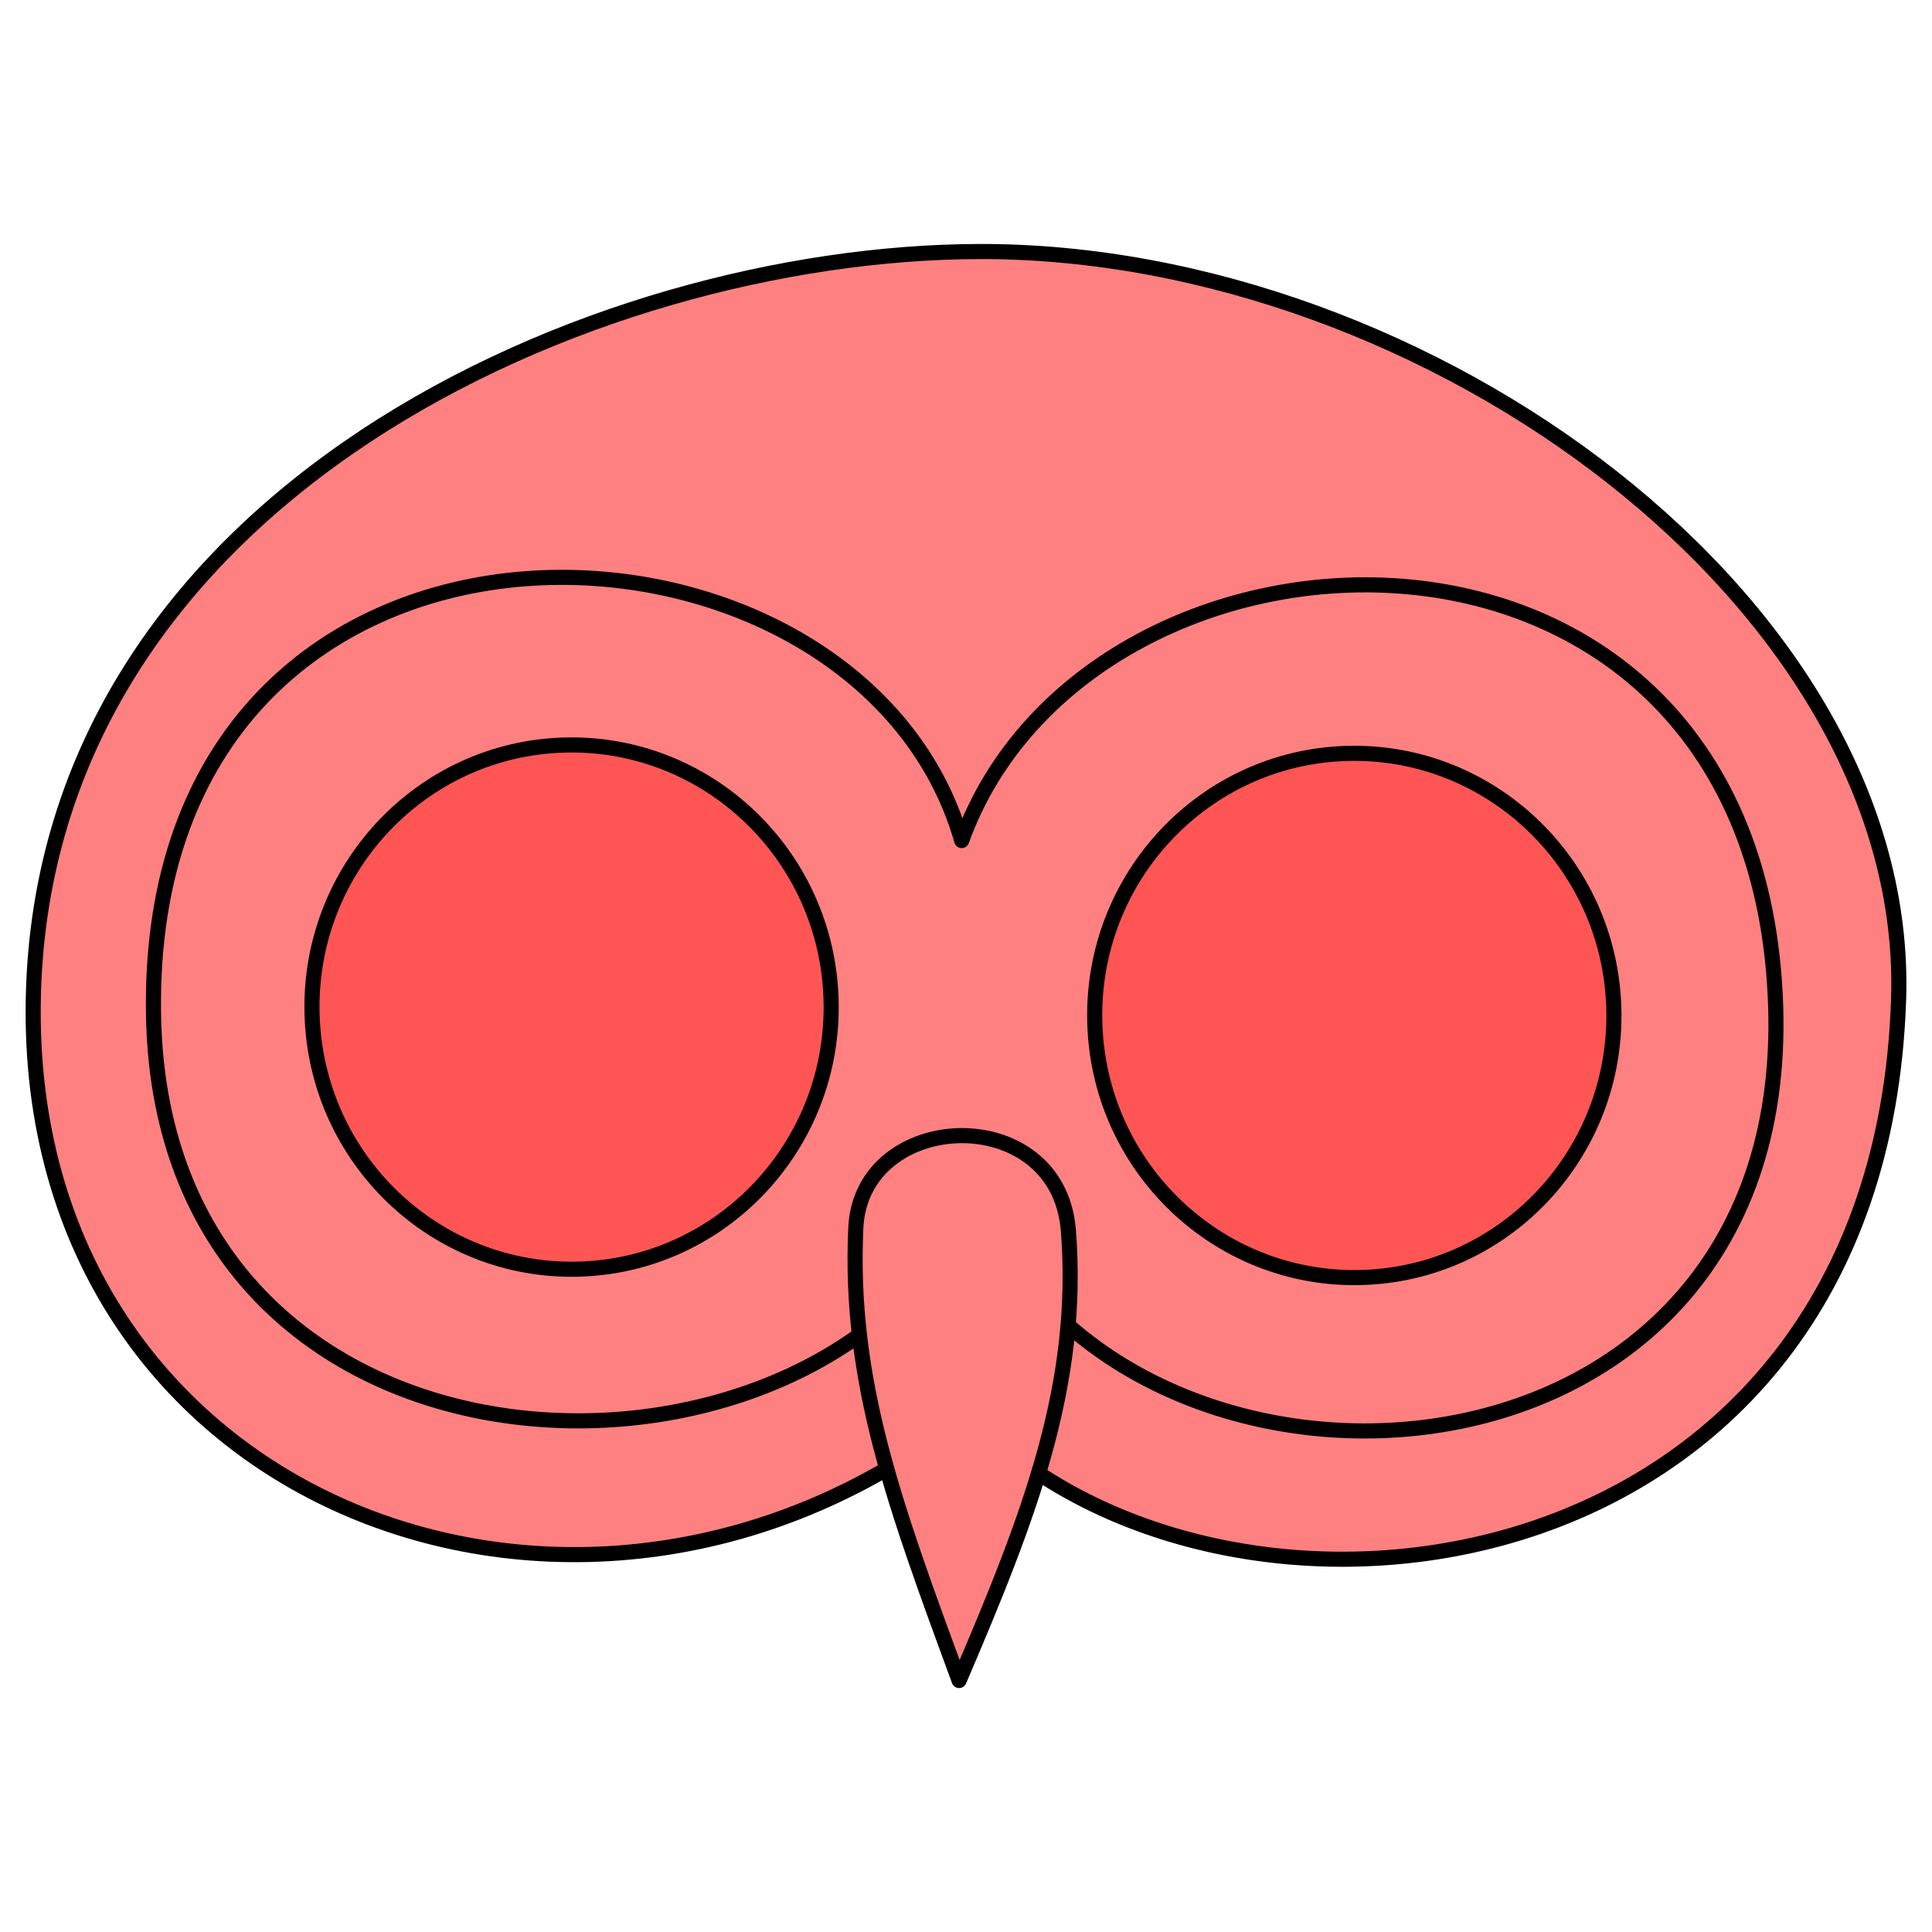
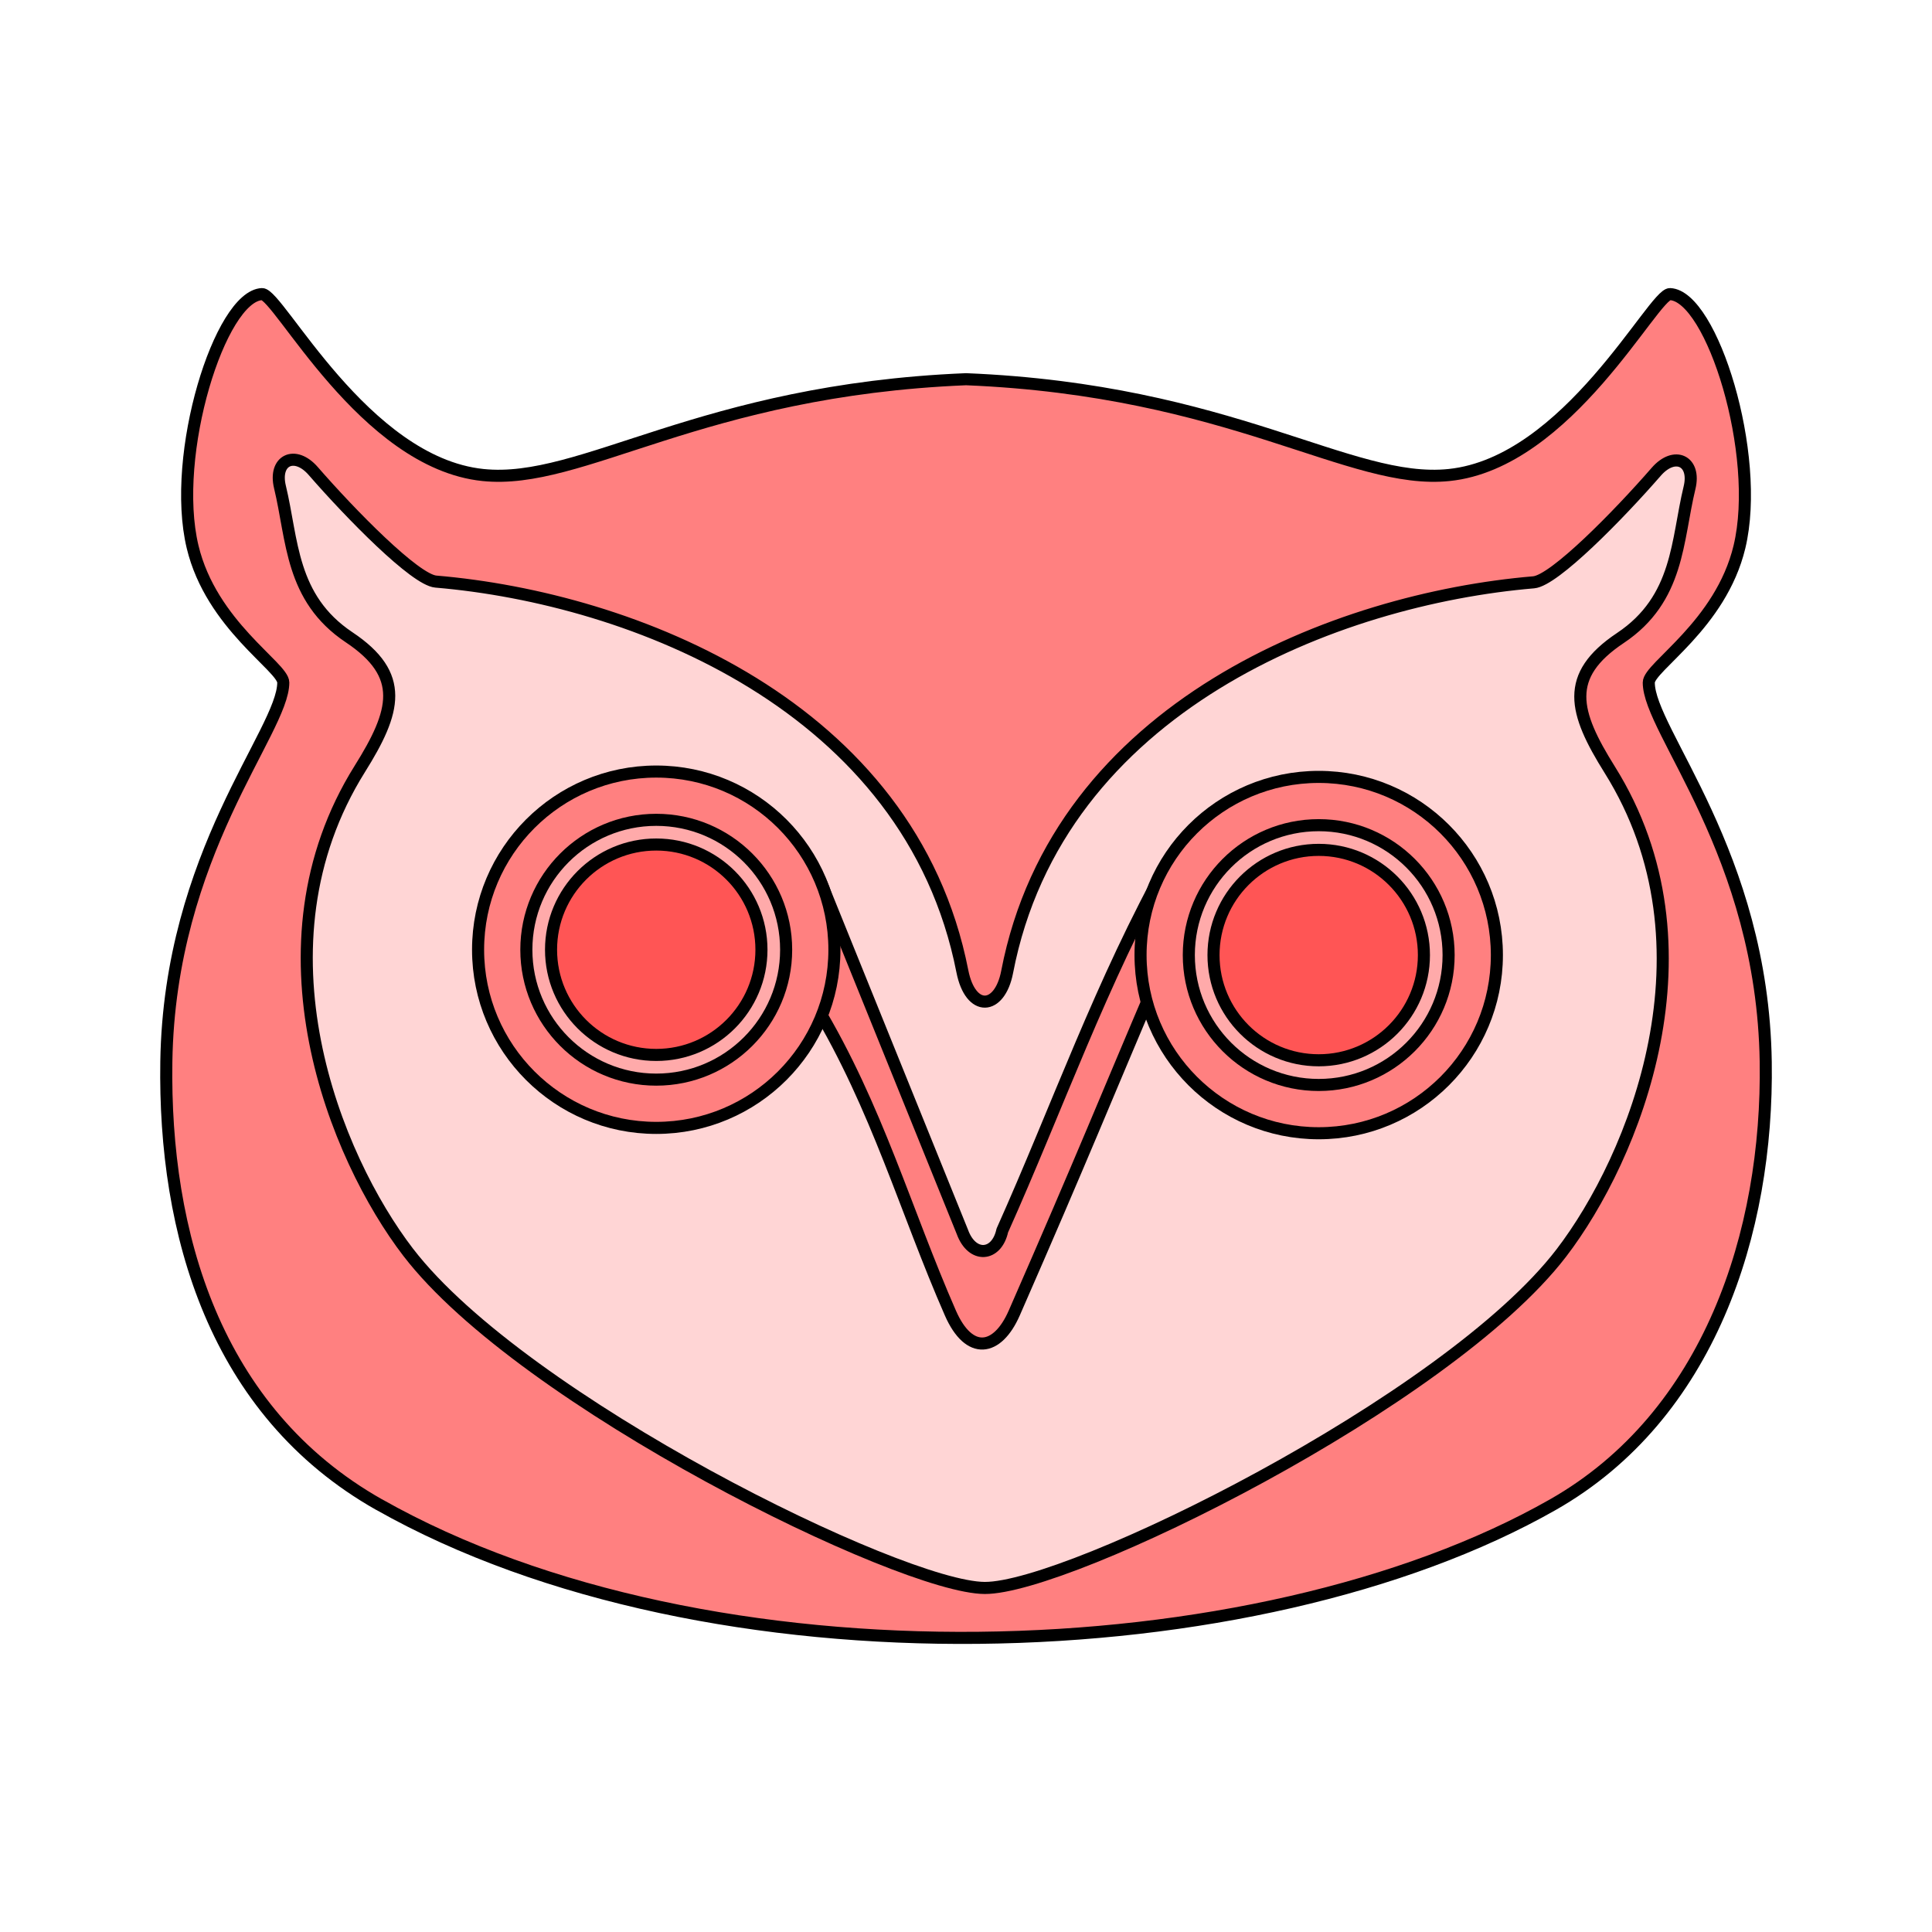
- <svg xmlns="http://www.w3.org/2000/svg" version="1.1" viewBox="0 0 64 64">
-   <g stroke="#000" stroke-linecap="round" stroke-linejoin="round" stroke-width=".5">
-     <path d="m32.035 46.835c-12.601 10.05-31.302 3.135-30.931-13.802 0.364-16.652 18.527-24.674 31.345-24.701 14.892-0.031 30.871 11.734 30.445 24.765-0.654 20.002-22.472 22.549-30.858 13.738z" fill="#ff8080" />
-     <path d="m32.284 39.509c-4.513 10.961-26.936 10.835-27.199-5.914-0.293-18.635 23.32-17.833 26.772-5.751 4.237-11.732 26.378-12.492 26.964 5.473 0.557 17.098-21.929 17.965-26.537 6.191z" fill="#ff8080" />
-     <ellipse transform="rotate(-1.5465)" cx="18.027" cy="33.86" rx="8.6" ry="8.684" fill="#f55" />
-     <ellipse transform="rotate(-1.5465)" cx="43.939" cy="34.837" rx="8.6" ry="8.684" fill="#f55" />
-     <path d="m31.771 55.669c-2.11-5.75-3.658-9.866-3.421-14.992 0.182-3.957 6.705-4.227 7.042 0.089 0.396 5.082-1.246 9.369-3.62 14.902z" fill="#ff8080" />
-   </g>
+ <svg xmlns="http://www.w3.org/2000/svg" version="1.1" viewBox="0 0 64 64" xml:space="preserve">
+   <path d="m12.556 49.841c-5.457-3.085-7.133-9.013-7.046-14.669 0.106-6.914 3.877-10.953 3.874-12.563-0.001-0.517-2.383-1.903-3.004-4.494-0.734-3.064 0.917-8.31 2.299-8.372 0.548-0.025 3.375 5.581 7.315 5.992 3.3 0.345 7.194-2.811 16.007-3.173 8.813 0.361 12.707 3.517 16.007 3.173 3.94-0.411 6.767-6.017 7.315-5.992 1.382 0.062 3.033 5.308 2.299 8.372-0.621 2.591-3.003 3.977-3.004 4.494-4e-3 1.61 3.768 5.649 3.874 12.563 0.086 5.656-1.87 11.721-7.046 14.669-9.822 5.594-27.964 6.176-38.887 0z" fill="#ff8080" stroke="#000" stroke-linecap="square" stroke-linejoin="round" stroke-width=".4" />
+   <path d="m13.523 41.485c-2.415-3.149-5.283-10.135-1.605-16.012 1.196-1.91 1.522-3.111-0.353-4.362-1.947-1.3-1.868-3.23-2.291-4.979-0.216-0.892 0.496-1.225 1.102-0.529 1.246 1.432 3.375 3.605 4.062 3.663 6.502 0.549 15.713 4.107 17.441 12.906 0.269 1.369 1.236 1.311 1.484 0.024 1.697-8.805 10.939-12.357 17.441-12.906 0.687-0.058 2.816-2.231 4.062-3.663 0.606-0.696 1.318-0.364 1.102 0.529-0.424 1.749-0.344 3.679-2.291 4.979-1.874 1.251-1.548 2.452-0.353 4.362 3.678 5.877 0.809 12.862-1.605 16.012-3.787 4.939-16.316 11.107-19.098 11.094-2.783-0.012-15.311-6.18-19.098-11.119z" fill="#ffd5d5" stroke="#000" stroke-linecap="square" stroke-linejoin="round" stroke-width=".4" />
+   <path d="m27.032 33.317c2.033 3.393 2.965 6.789 4.451 10.179 0.623 1.422 1.559 1.269 2.115 0 2.269-5.181 3.085-7.227 4.627-10.84l0.507-4.164c-2.256 4.039-3.698 8.18-5.53 12.272-0.188 0.865-1.002 0.925-1.322 0.044l-4.671-11.545z" fill="#ff8080" stroke="#000" stroke-linecap="square" stroke-linejoin="round" stroke-width=".4" />
+   <circle cx="21.739" cy="31.461" r="5.902" fill="#ff8080" stroke="#000" stroke-linecap="square" stroke-linejoin="round" stroke-width=".4" />
+   <circle cx="21.739" cy="31.461" r="4.303" fill="#faa" stroke="#000" stroke-linecap="square" stroke-linejoin="round" stroke-width=".4" />
+   <circle cx="21.739" cy="31.461" r="3.485" fill="#f55" stroke="#000" stroke-linecap="square" stroke-linejoin="round" stroke-width=".4" />
+   <circle cx="43.684" cy="31.638" r="5.902" fill="#ff8080" stroke="#000" stroke-linecap="square" stroke-linejoin="round" stroke-width=".4" />
+   <circle cx="43.684" cy="31.638" r="4.303" fill="#faa" stroke="#000" stroke-linecap="square" stroke-linejoin="round" stroke-width=".4" />
+   <circle cx="43.684" cy="31.638" r="3.485" fill="#f55" stroke="#000" stroke-linecap="square" stroke-linejoin="round" stroke-width=".4" />
</svg>
